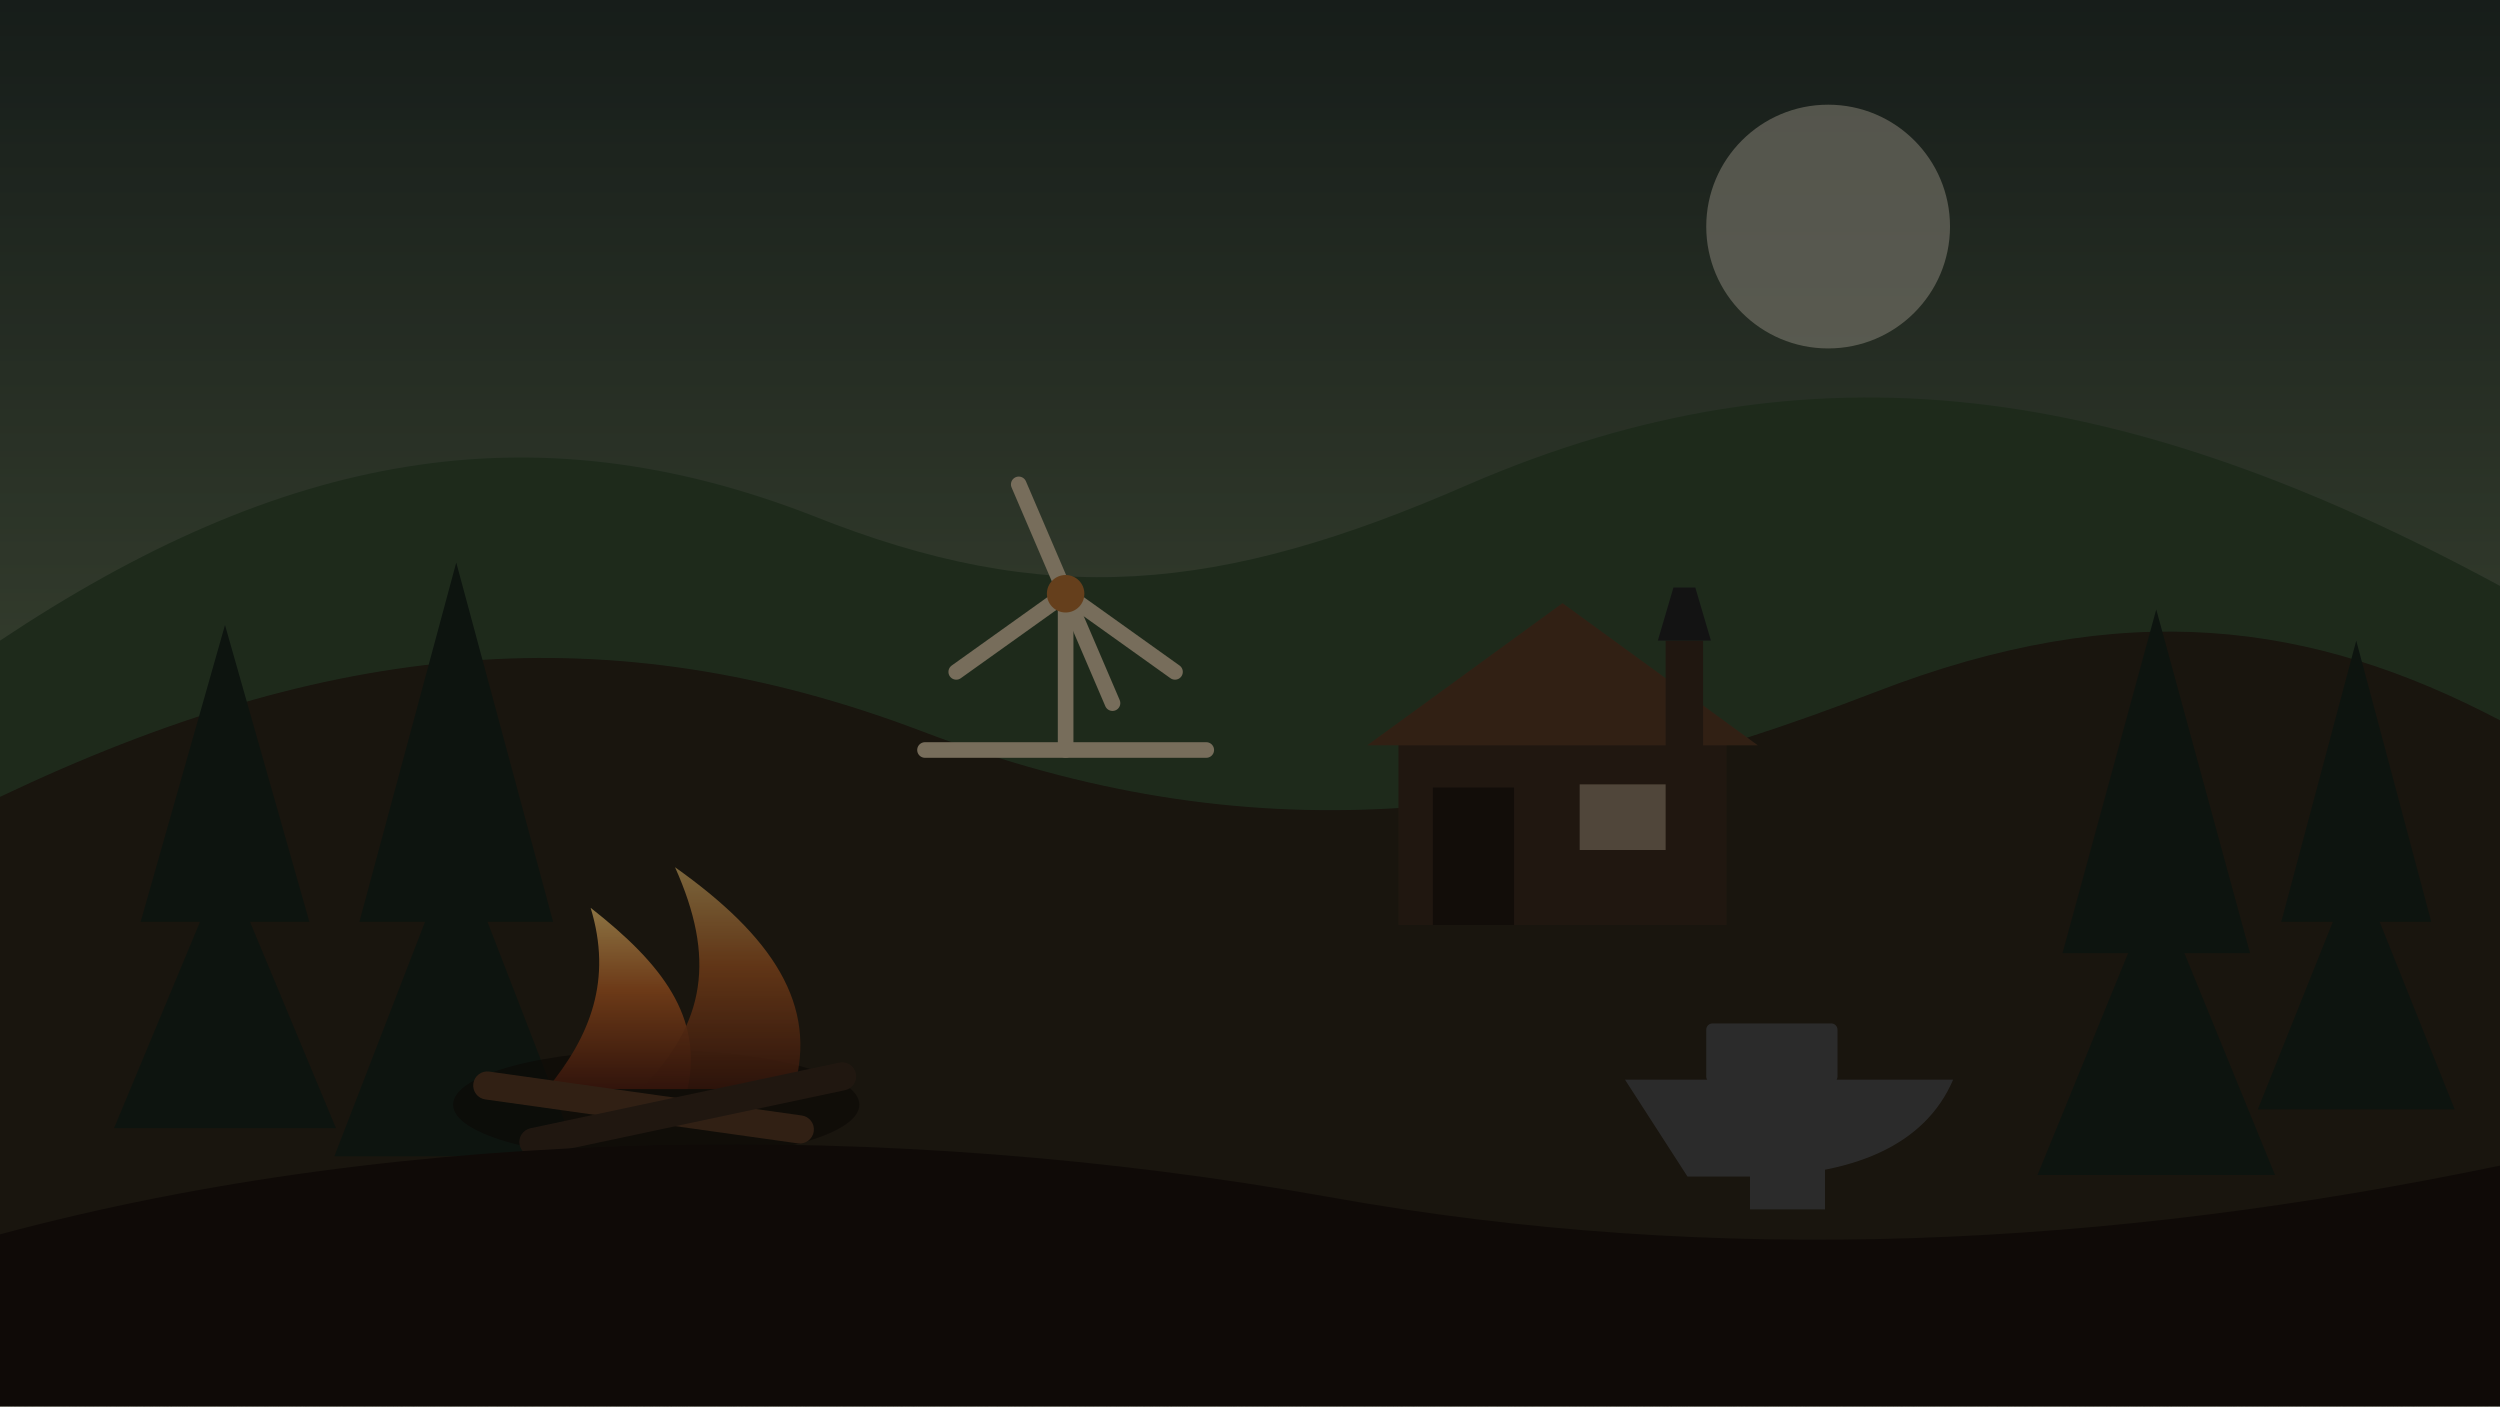
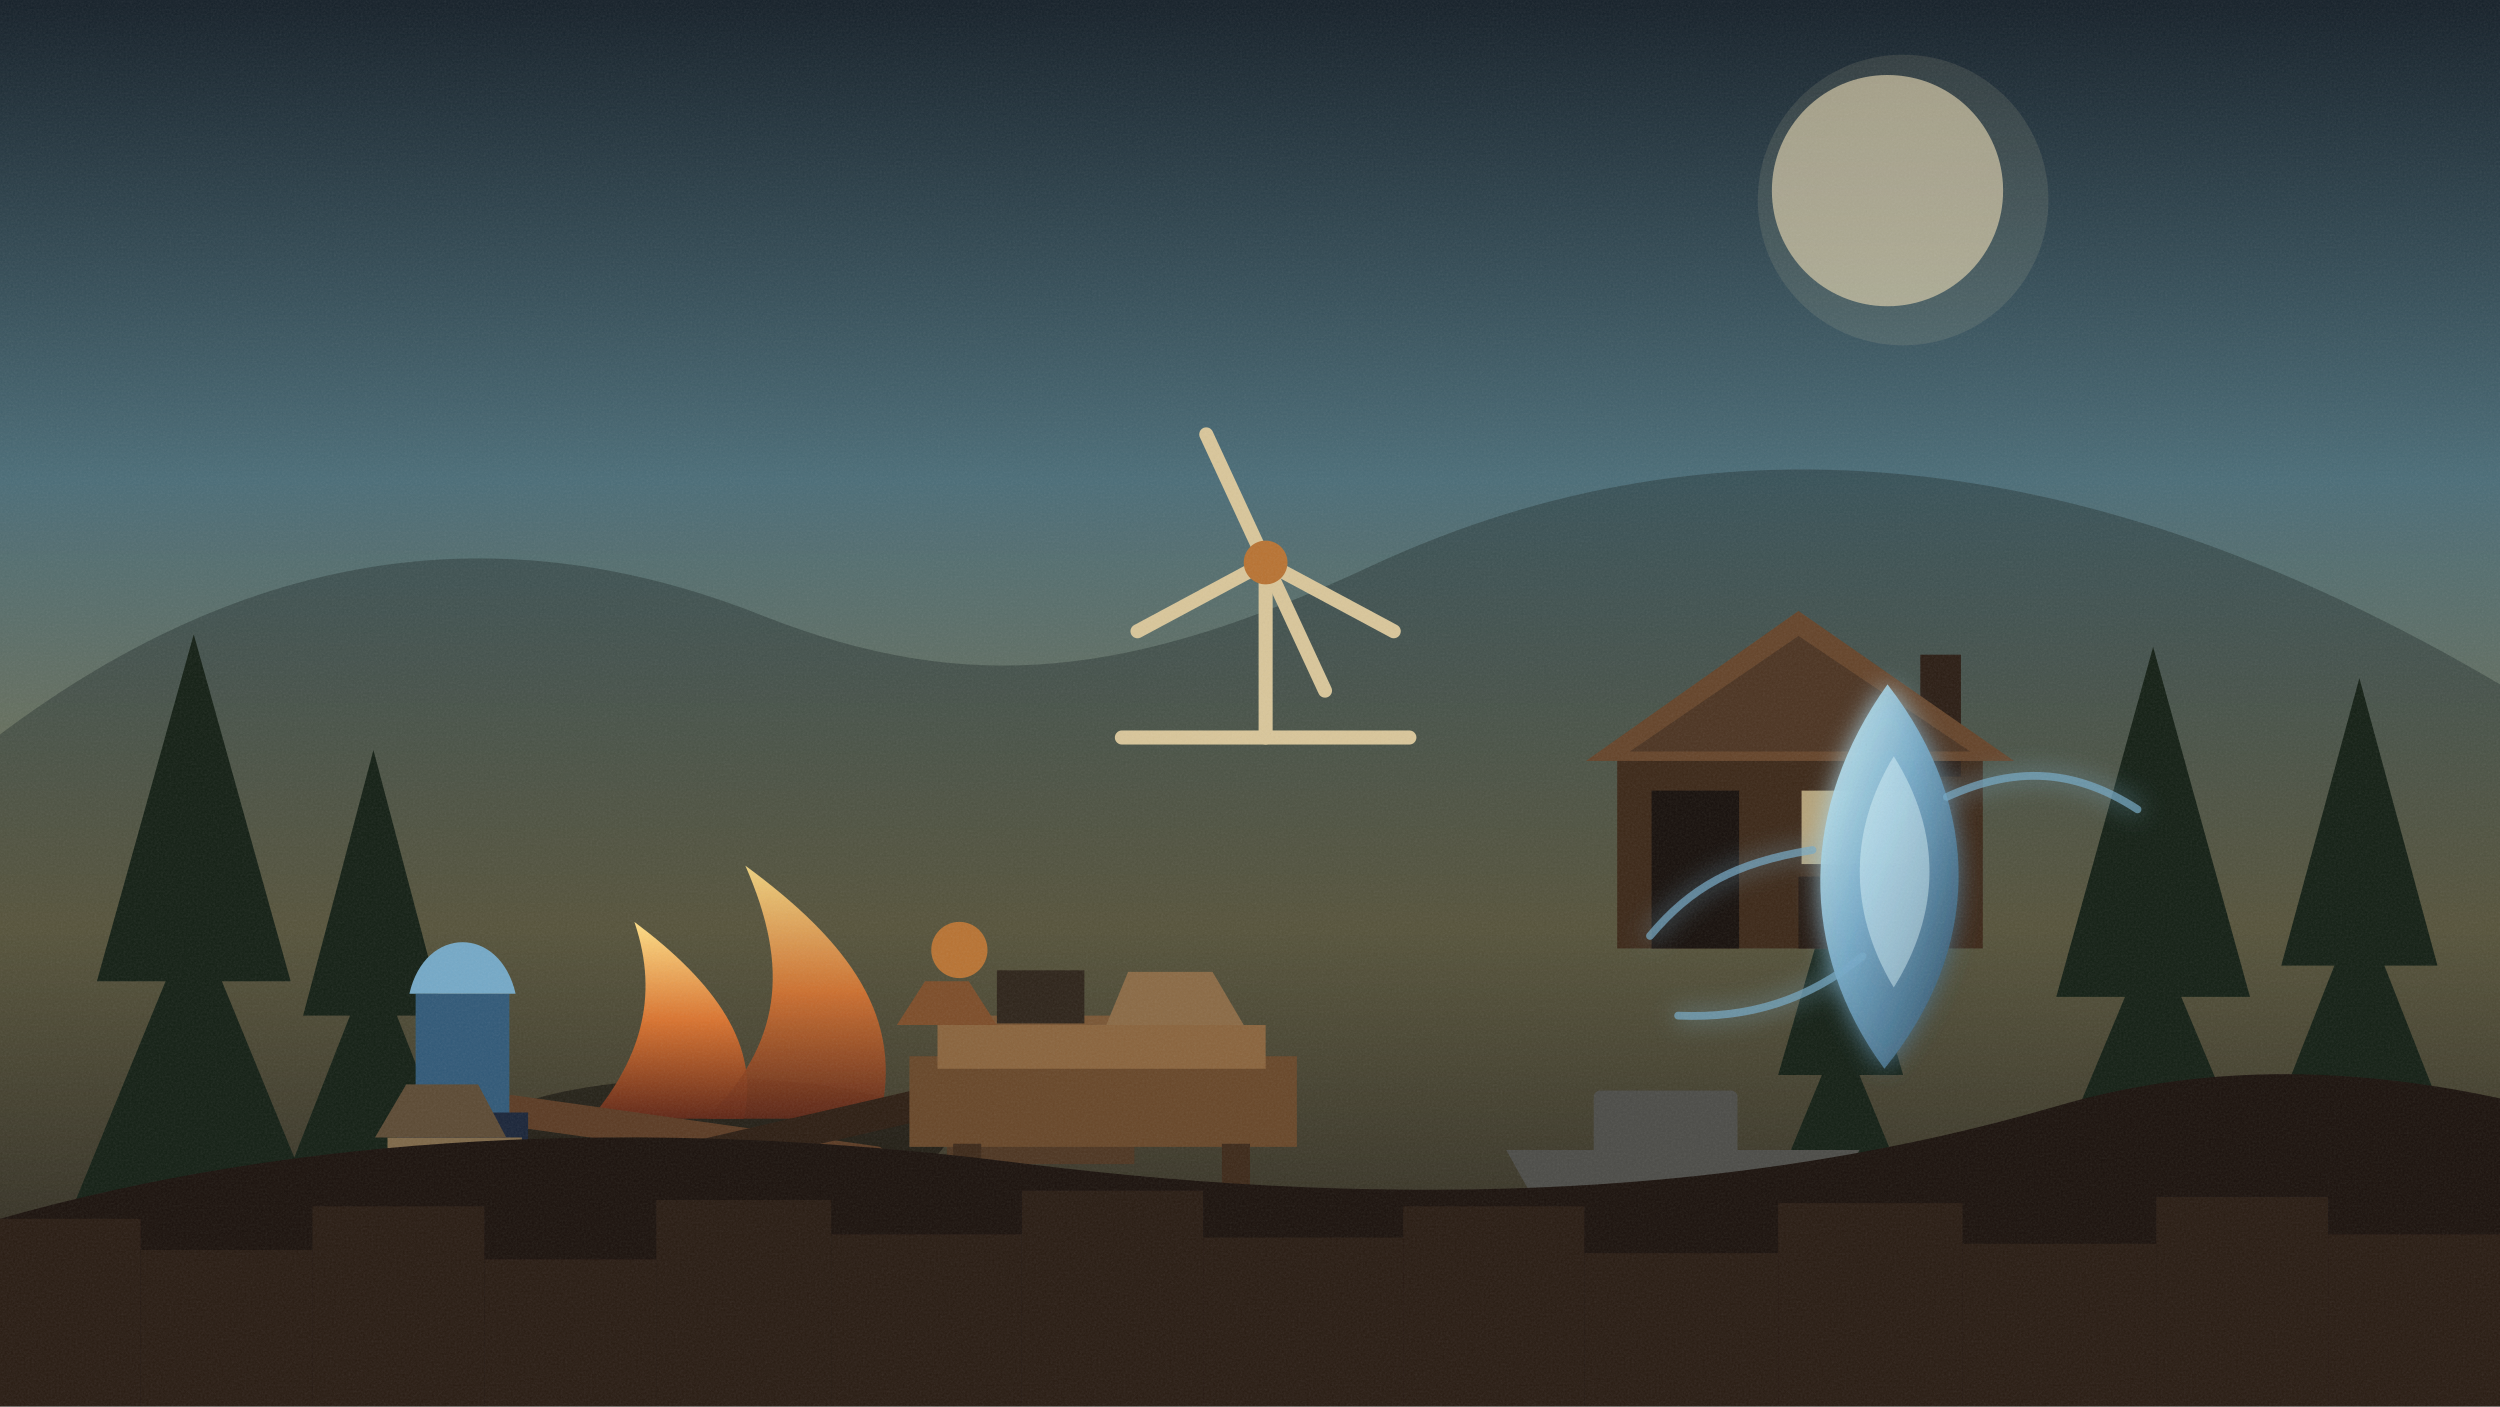
- <svg xmlns="http://www.w3.org/2000/svg" viewBox="0 0 1600 900" role="img" aria-label="Vintage Story wilderness survival handbook scene">
+ <svg xmlns="http://www.w3.org/2000/svg" viewBox="0 0 1600 900" role="img" aria-label="Vintage Story inspired voxel survival camp with forest, forge, windmill and temporal rift">
  <defs>
    <linearGradient id="sky" x1="0" y1="0" x2="0" y2="1">
-       <stop offset="0" stop-color="#29352f" />
-       <stop offset=".5" stop-color="#5f6f52" />
+       <stop offset="0" stop-color="#16212a" />
+       <stop offset=".34" stop-color="#4b6d78" />
+       <stop offset=".66" stop-color="#7b7049" />
      <stop offset="1" stop-color="#2b1d14" />
    </linearGradient>
-     <linearGradient id="fire" x1="0" y1="0" x2="0" y2="1">
-       <stop offset="0" stop-color="#ffd27a" />
-       <stop offset=".45" stop-color="#c66a2b" />
-       <stop offset="1" stop-color="#5a2414" />
+     <linearGradient id="rift" x1="0" y1="0" x2="1" y2="1">
+       <stop offset="0" stop-color="#d8fbff" />
+       <stop offset=".45" stop-color="#75a9c7" />
+       <stop offset="1" stop-color="#244660" />
+     </linearGradient>
+     <linearGradient id="forge" x1="0" y1="0" x2="0" y2="1">
+       <stop offset="0" stop-color="#ffdf86" />
+       <stop offset=".5" stop-color="#d9732f" />
+       <stop offset="1" stop-color="#602616" />
    </linearGradient>
    <filter id="grain">
-       <feTurbulence type="fractalNoise" baseFrequency=".8" numOctaves="3" stitchTiles="stitch" />
+       <feTurbulence type="fractalNoise" baseFrequency=".75" numOctaves="4" stitchTiles="stitch" />
      <feColorMatrix type="saturate" values="0" />
      <feComponentTransfer>
-         <feFuncA type="table" tableValues="0 .16" />
+         <feFuncA type="table" tableValues="0 .18" />
      </feComponentTransfer>
-       <feBlend mode="multiply" in2="SourceGraphic" />
+     </filter>
+     <filter id="glow">
+       <feGaussianBlur stdDeviation="8" result="blur" />
+       <feMerge>
+         <feMergeNode in="blur" />
+         <feMergeNode in="SourceGraphic" />
+       </feMerge>
    </filter>
  </defs>
  <rect width="1600" height="900" fill="url(#sky)" />
-   <circle cx="1170" cy="145" r="78" fill="#efe7d3" opacity=".55" />
-   <path d="M0 410c180-120 340-150 520-80 150 60 260 50 420-20 220-95 420-65 660 65v525H0z" fill="#364d32" />
-   <path d="M0 510c210-100 390-118 590-42 210 80 390 60 610-25 160-62 280-45 400 18v439H0z" fill="#2b1d14" opacity=".82" />
-   <g fill="#18241b">
-     <path d="M90 590l54-190 54 190h-38l55 132H73l55-132z" />
-     <path d="M230 590l62-230 62 230h-42l58 150H214l58-150z" />
-     <path d="M1320 610l60-220 60 220h-42l58 142h-152l58-142z" />
-     <path d="M1460 590l48-180 48 180h-33l48 120h-126l48-120z" />
+   <circle cx="1208" cy="122" r="74" fill="#e1d2ae" opacity=".66" />
+   <circle cx="1218" cy="128" r="93" fill="#e1d2ae" opacity=".12" />
+   <g opacity=".38" fill="#1a2524">
+     <path d="M0 470c160-120 322-142 488-76 132 52 236 40 390-32 222-103 464-76 722 76v462H0z" />
+     <path d="M0 548c206-88 405-104 605-46 242 70 414 47 632-34 147-55 263-36 363 18v414H0z" opacity=".7" />
  </g>
-   <g transform="translate(895 352)">
-     <rect x="0" y="112" width="210" height="128" fill="#3b2a1e" />
-     <path d="M-20 125L105 34l125 91z" fill="#5a3b25" />
-     <rect x="22" y="152" width="52" height="88" fill="#201711" />
-     <rect x="116" y="150" width="55" height="42" fill="#d8c6a5" opacity=".55" />
-     <rect x="171" y="58" width="24" height="76" fill="#3b2a1e" />
-     <path d="M166 58h34l-10-34h-14z" fill="#232323" />
+   <g fill="#142015">
+     <path d="M62 628l62-222 62 222h-44l60 146H46l60-146z" />
+     <path d="M194 650l45-170 45 170h-30l44 112H180l44-112z" />
+     <path d="M1316 638l62-224 62 224h-44l62 148h-160l62-148z" />
+     <path d="M1460 618l50-184 50 184h-34l48 122h-128l48-122z" />
+     <path d="M1138 688l40-138 40 138h-28l38 92h-100l38-92z" />
  </g>
-   <g transform="translate(682 380)" stroke="#d8c6a5" stroke-width="10" stroke-linecap="round">
-     <line x1="0" y1="100" x2="0" y2="0" />
-     <line x1="-90" y1="100" x2="90" y2="100" />
-     <line x1="0" y1="0" x2="-70" y2="50" />
-     <line x1="0" y1="0" x2="70" y2="50" />
-     <line x1="0" y1="0" x2="-30" y2="-70" />
-     <line x1="0" y1="0" x2="30" y2="70" />
-     <circle cx="0" cy="0" r="12" fill="#b87333" stroke="none" />
+   <g transform="translate(1035 355)">
+     <rect x="0" y="126" width="234" height="126" fill="#3c2818" />
+     <rect x="22" y="151" width="56" height="101" fill="#17100c" />
+     <rect x="118" y="151" width="68" height="47" fill="#d7c493" opacity=".78" />
+     <rect x="194" y="64" width="26" height="78" fill="#2b1d14" />
+     <path d="M-20 132 116 36l138 96z" fill="#65442a" />
+     <path d="M8 126 116 52l110 74z" fill="#4c3422" />
+     <rect x="116" y="206" width="70" height="46" fill="#23170f" />
  </g>
-   <g transform="translate(420 615)">
-     <ellipse cx="0" cy="92" rx="130" ry="35" fill="#120c08" opacity=".55" />
-     <path d="M-70 82c28-34 42-70 28-116 46 36 72 70 62 116z" fill="url(#fire)" />
-     <path d="M-10 82c42-42 48-84 22-142 62 44 92 88 76 142z" fill="url(#fire)" opacity=".85" />
-     <rect x="-105" y="85" width="220" height="18" rx="9" fill="#5a3b25" transform="rotate(8)" />
-     <rect x="-110" y="88" width="220" height="18" rx="9" fill="#3b2a1e" transform="rotate(-12)" />
+   <g transform="translate(810 360)" stroke="#d9c69a" stroke-width="9" stroke-linecap="round">
+     <line x1="0" y1="112" x2="0" y2="0" />
+     <line x1="-92" y1="112" x2="92" y2="112" />
+     <line x1="0" y1="0" x2="-82" y2="44" />
+     <line x1="0" y1="0" x2="82" y2="44" />
+     <line x1="0" y1="0" x2="-38" y2="-82" />
+     <line x1="0" y1="0" x2="38" y2="82" />
+     <circle cx="0" cy="0" r="14" fill="#b87333" stroke="none" />
  </g>
-   <g transform="translate(1040 655)" fill="#4f4f4f">
-     <path d="M0 36h210c-18 42-64 62-132 62H40z" />
-     <rect x="52" y="0" width="84" height="38" rx="4" />
-     <rect x="80" y="85" width="48" height="34" />
+   <g transform="translate(1120 586)" filter="url(#glow)">
+     <path d="M88-148c-56 78-58 170-2 246 62-76 64-166 2-246z" fill="url(#rift)" opacity=".92" />
+     <path d="M92-102c-28 46-30 98 0 148 30-48 31-99 0-148z" fill="#e7fcff" opacity=".42" />
+     <path d="M40-42c-50 8-78 24-104 55M126-76c44-20 82-18 122 8M72 26c-35 28-72 40-118 38" fill="none" stroke="#75a9c7" stroke-width="5" stroke-linecap="round" opacity=".7" />
  </g>
-   <path d="M0 790c260-70 570-74 850-24 250 45 500 32 750-20v154H0z" fill="#1b120d" />
-   <rect width="1600" height="900" filter="url(#grain)" opacity=".45" />
+   <g transform="translate(456 632)">
+     <ellipse cx="0" cy="96" rx="150" ry="38" fill="#0d0906" opacity=".56" />
+     <path d="M-78 84c30-36 45-76 28-126 52 39 81 79 70 126z" fill="url(#forge)" />
+     <path d="M-4 84c48-48 54-96 25-162 68 50 102 98 86 162z" fill="url(#forge)" opacity=".9" />
+     <rect x="-122" y="86" width="246" height="20" rx="5" fill="#5b3b24" transform="rotate(8)" />
+     <rect x="-124" y="93" width="248" height="20" rx="5" fill="#2d1e13" transform="rotate(-13)" />
+     <rect x="150" y="35" width="120" height="78" fill="#4e3622" />
+     <rect x="165" y="18" width="92" height="28" fill="#7a5634" />
+     <circle cx="204" cy="75" r="22" fill="#222" opacity=".8" />
+   </g>
+   <g transform="translate(678 676)">
+     <rect x="-96" y="0" width="248" height="58" fill="#684729" />
+     <rect x="-78" y="-20" width="210" height="28" fill="#8a643d" />
+     <rect x="-68" y="56" width="18" height="72" fill="#3d2919" />
+     <rect x="104" y="56" width="18" height="72" fill="#3d2919" />
+     <rect x="-40" y="-55" width="56" height="34" fill="#2e241a" />
+     <path d="M44-54h54l20 34H30z" fill="#8b6a45" />
+     <path d="M-86-48h28l18 28h-64z" fill="#7d4d29" />
+     <circle cx="-64" cy="-68" r="18" fill="#b87333" />
+   </g>
+   <g transform="translate(296 560)">
+     <rect x="-20" y="130" width="40" height="116" fill="#212f4a" />
+     <rect x="-30" y="76" width="60" height="78" fill="#315978" />
+     <path d="M-34 76c10-44 58-44 68 0z" fill="#75a9c7" />
+     <rect x="-42" y="152" width="84" height="18" fill="#1a2539" />
+     <rect x="-50" y="238" width="100" height="20" fill="#12100c" />
+   </g>
+   <g transform="translate(248 728)" fill="#7e6848">
+     <rect x="0" y="0" width="86" height="36" />
+     <rect x="92" y="18" width="70" height="34" fill="#594634" />
+     <rect x="-72" y="26" width="56" height="32" fill="#9c7b53" />
+     <path d="M12-34h46l18 34H-8z" fill="#5c4a34" />
+   </g>
+   <g transform="translate(964 706)" fill="#4c4c48">
+     <path d="M0 30h226c-18 46-66 68-140 68H38z" />
+     <rect x="56" y="-8" width="92" height="42" rx="4" />
+     <rect x="84" y="87" width="54" height="36" />
+   </g>
+   <path d="M0 780c190-54 410-66 650-36 252 32 474 20 666-36 92-27 187-26 284-5v197H0z" fill="#1b120d" />
+   <g fill="#2b1d14" opacity=".85">
+     <rect x="0" y="780" width="90" height="120" />
+     <rect x="90" y="800" width="110" height="100" />
+     <rect x="200" y="772" width="110" height="128" />
+     <rect x="310" y="806" width="110" height="94" />
+     <rect x="420" y="768" width="112" height="132" />
+     <rect x="532" y="790" width="122" height="110" />
+     <rect x="654" y="762" width="116" height="138" />
+     <rect x="770" y="792" width="128" height="108" />
+     <rect x="898" y="772" width="116" height="128" />
+     <rect x="1014" y="802" width="124" height="98" />
+     <rect x="1138" y="770" width="118" height="130" />
+     <rect x="1256" y="796" width="124" height="104" />
+     <rect x="1380" y="766" width="110" height="134" />
+     <rect x="1490" y="790" width="110" height="110" />
+   </g>
+   <rect width="1600" height="900" filter="url(#grain)" opacity=".55" />
</svg>
